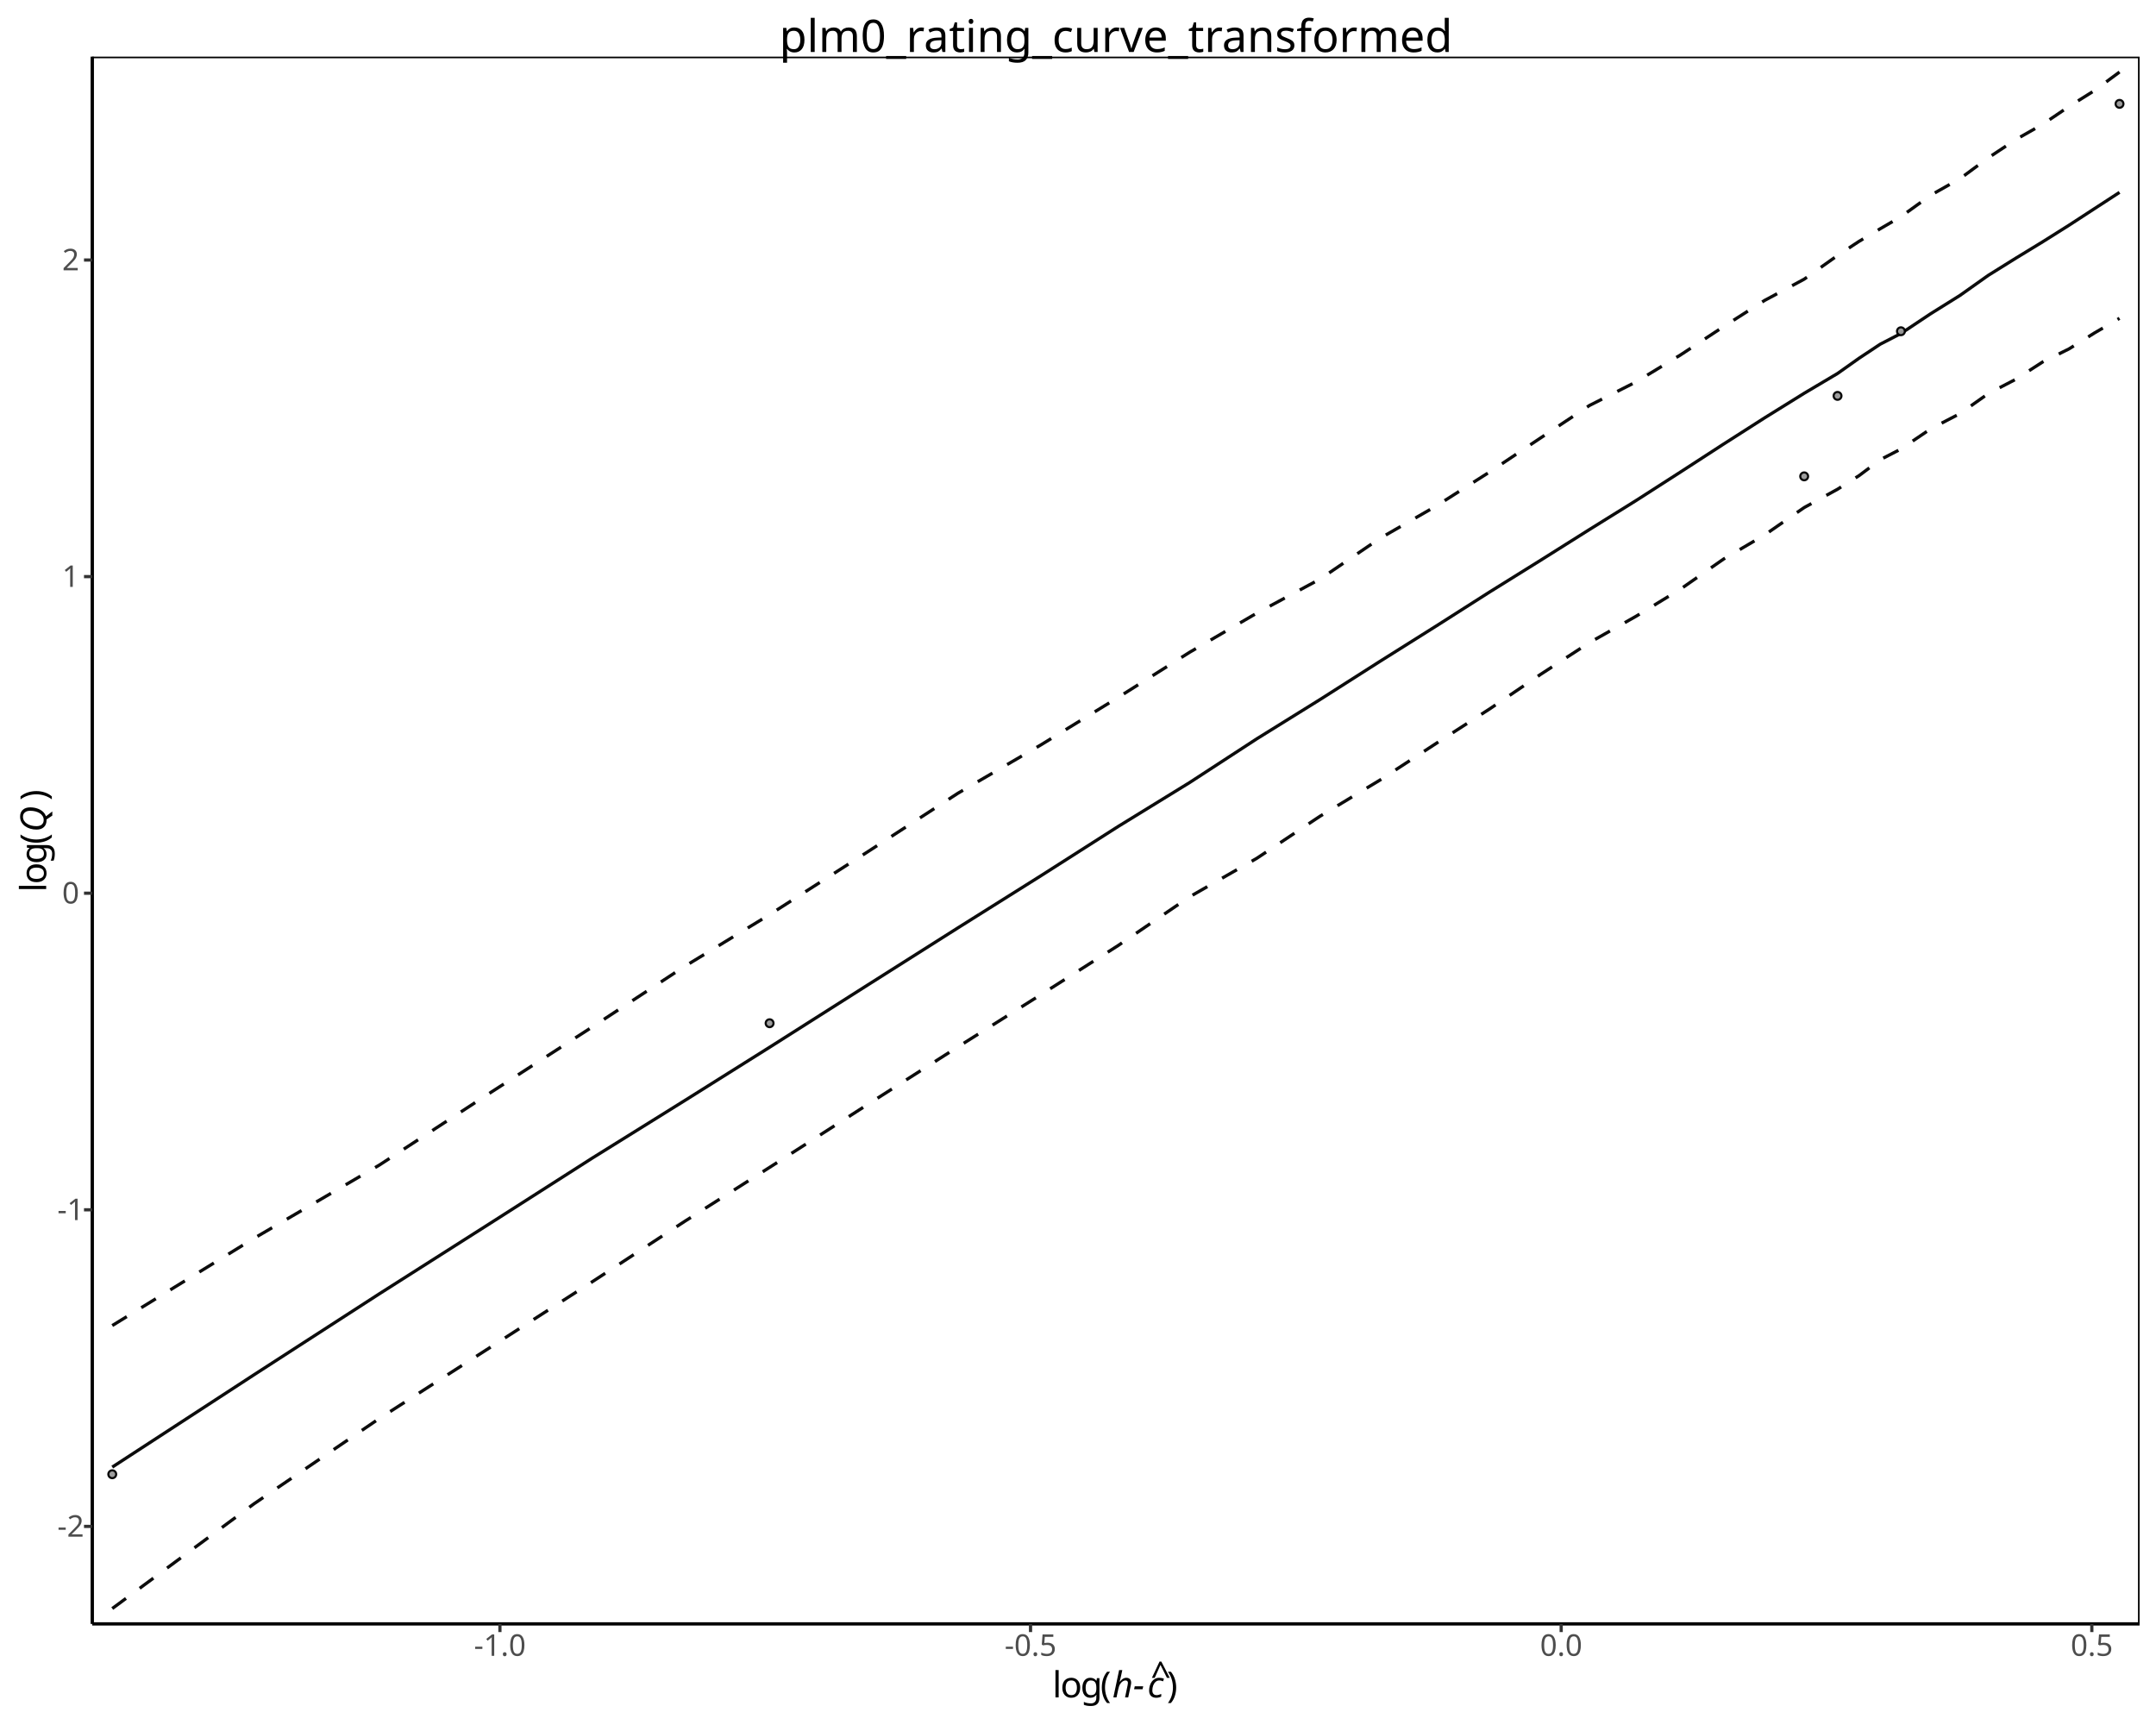
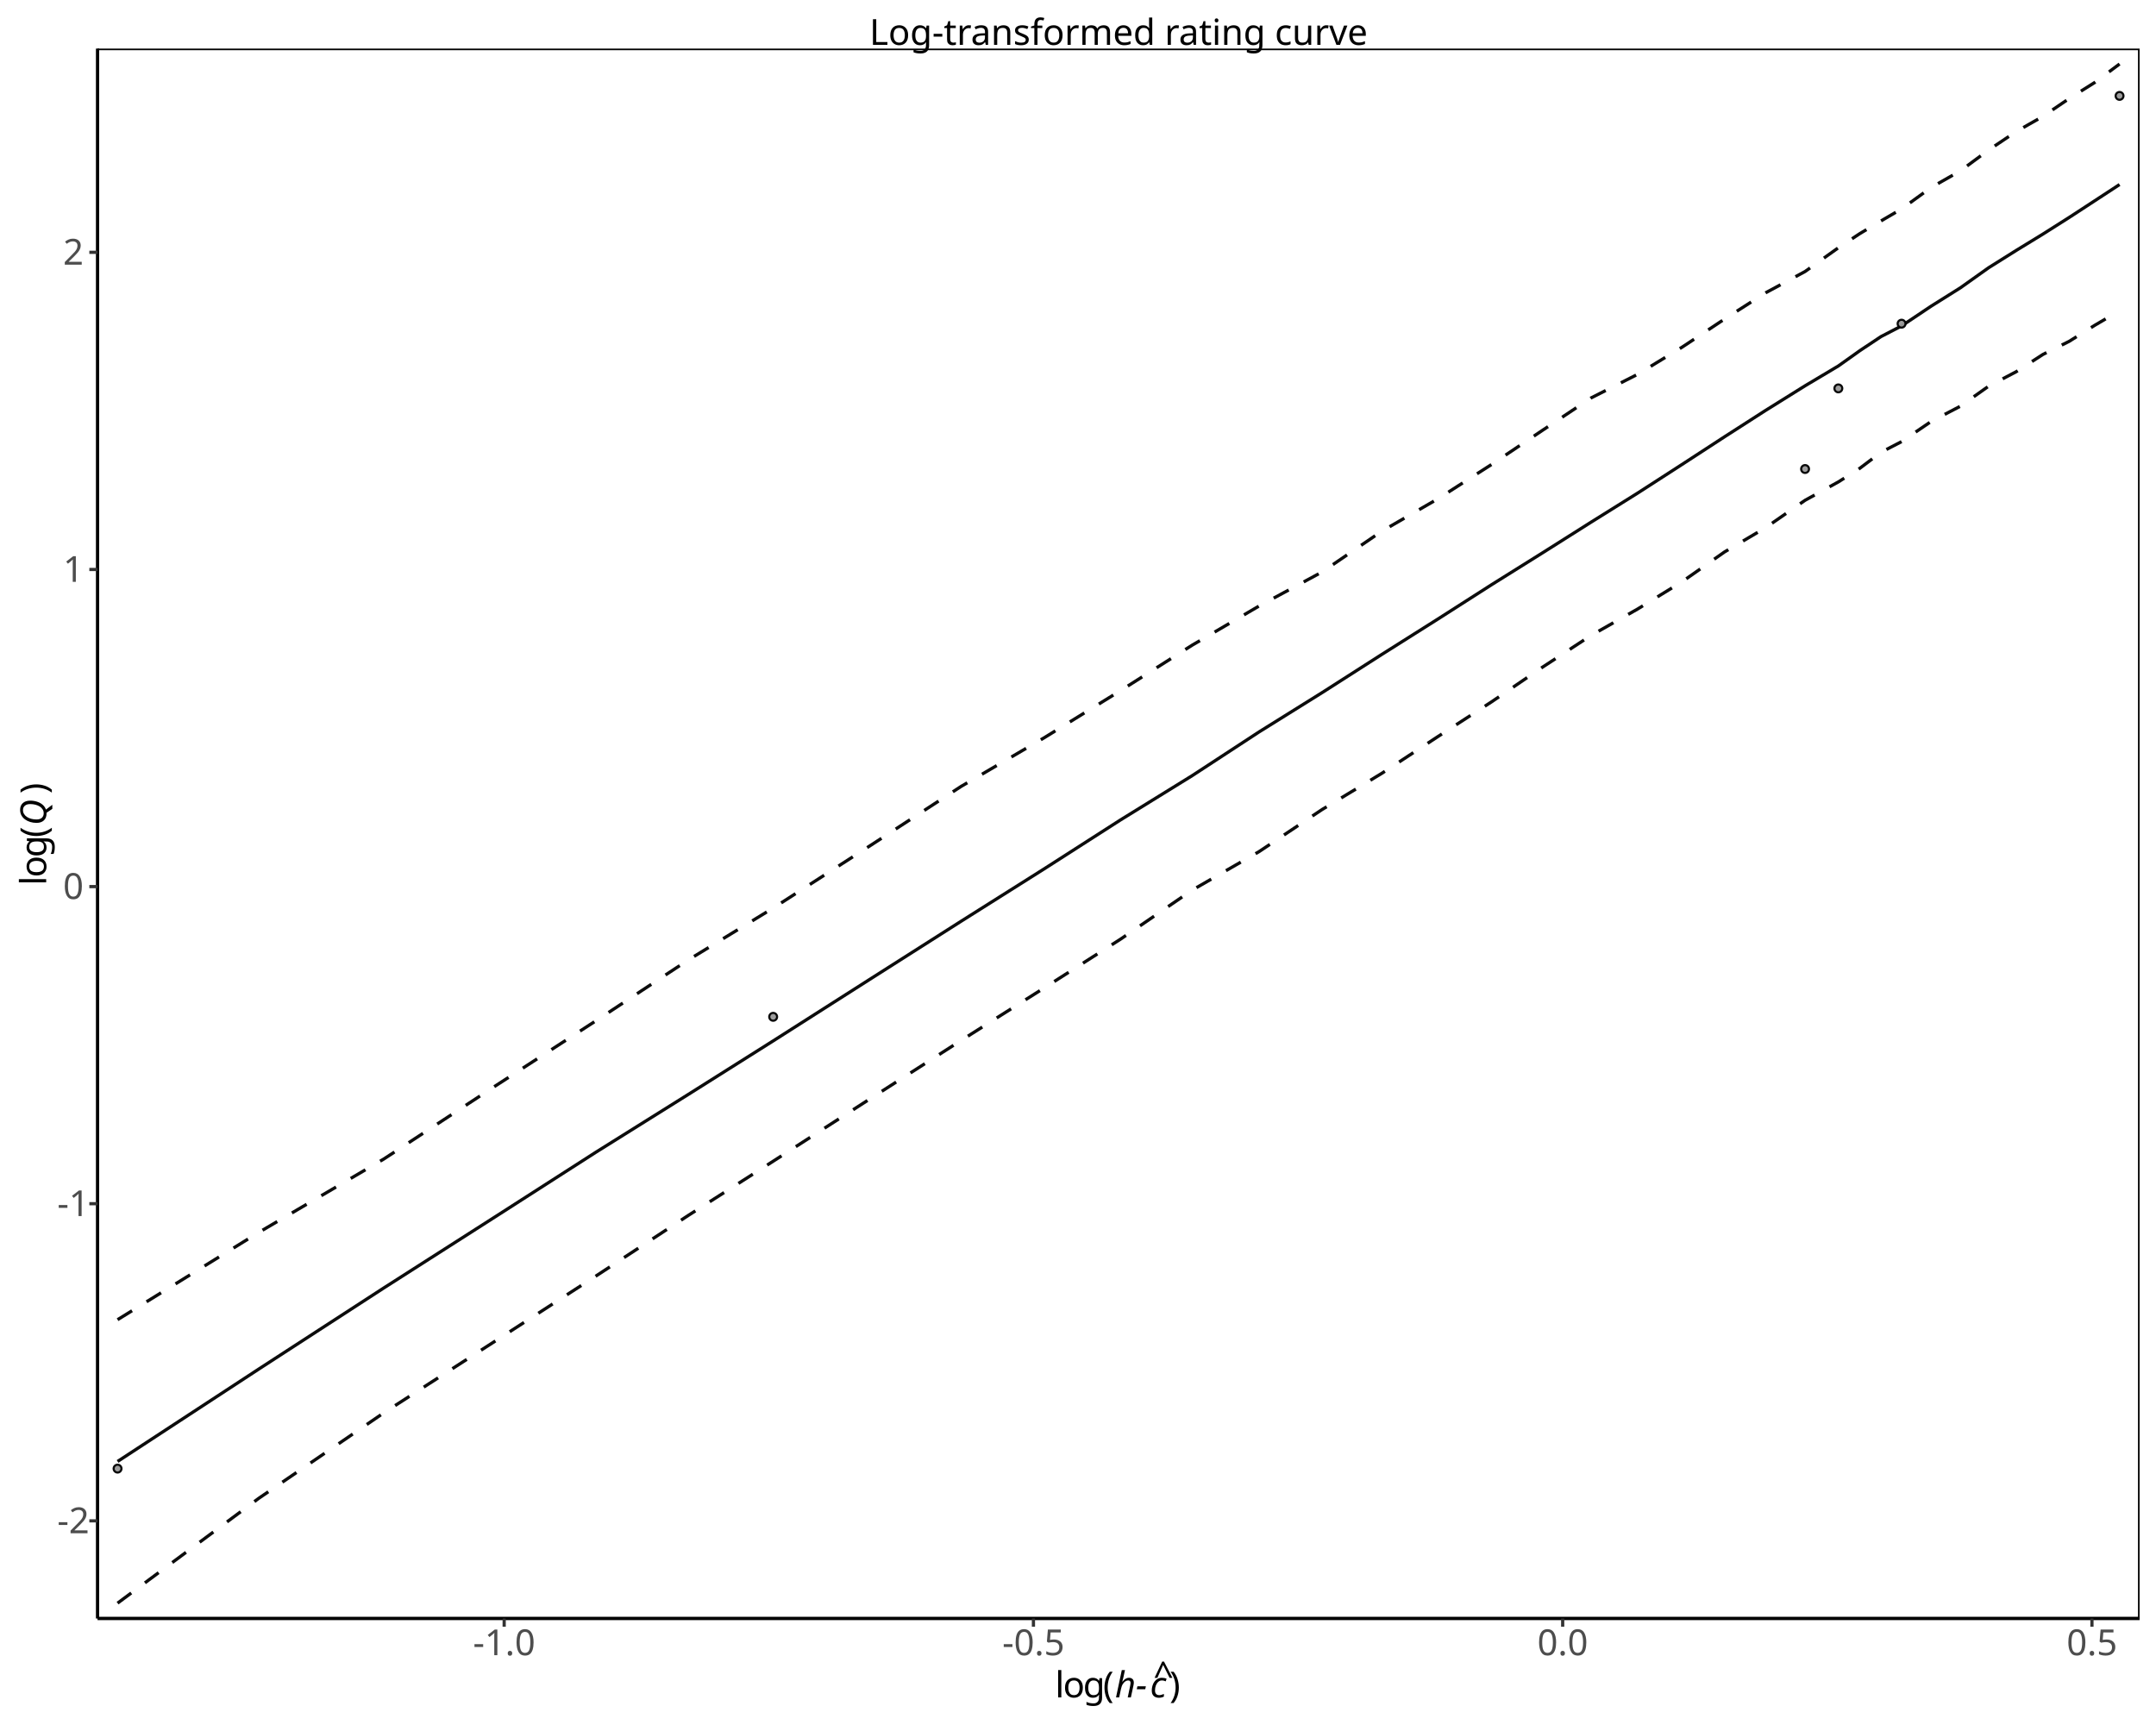
<svg xmlns="http://www.w3.org/2000/svg" class="svglite" data-engine-version="2.0" width="720.00pt" height="576.00pt" viewBox="0 0 720.00 576.00">
  <defs>
    <style type="text/css">
    .svglite line, .svglite polyline, .svglite polygon, .svglite path, .svglite rect, .svglite circle {
      fill: none;
      stroke: #000000;
      stroke-linecap: round;
      stroke-linejoin: round;
      stroke-miterlimit: 10.00;
    }
  </style>
  </defs>
  <rect width="100%" height="100%" style="stroke: none; fill: #FFFFFF;" />
  <defs>
    <clipPath id="cpMC4wMHw3MjAuMDB8MC4wMHw1NzYuMDA=">
      <rect x="0.00" y="0.00" width="720.00" height="576.00" />
    </clipPath>
  </defs>
  <g clip-path="url(#cpMC4wMHw3MjAuMDB8MC4wMHw1NzYuMDA=)">
    <rect x="0" y="0.00" width="720.00" height="576.00" style="stroke-width: 1.07; stroke: #FFFFFF; fill: #FFFFFF;" />
  </g>
  <defs>
-     <clipPath id="cpMzAuNzl8NzE0LjUyfDE4LjkyfDU0Mi4yNA==">
-       <rect x="30.79" y="18.92" width="683.73" height="523.33" />
+     <clipPath id="cpMzIuNTd8NzE0LjUyfDE2LjIzfDU0MC40NQ==">
+       <rect x="32.57" y="16.23" width="681.95" height="524.22" />
    </clipPath>
  </defs>
-   <g clip-path="url(#cpMzAuNzl8NzE0LjUyfDE4LjkyfDU0Mi4yNA==)">
-     <rect x="30.79" y="18.92" width="683.73" height="523.33" style="stroke-width: 1.07; stroke: none; fill: #FFFFFF;" />
-     <polyline points="37.49,489.88 84.85,459.04 126.62,432.06 163.98,408.30 197.78,386.71 228.63,367.51 257.01,349.69 289.85,328.85 319.91,309.82 347.62,292.42 373.32,276.03 397.28,261.30 419.72,246.69 440.82,233.59 460.74,220.90 479.60,209.05 497.50,197.65 514.55,187.04 530.81,176.81 546.36,167.14 561.25,157.58 575.55,148.31 589.29,139.53 602.51,131.32 613.65,124.71 620.85,119.61 627.91,114.93 634.82,111.36 644.81,104.72 654.53,98.65 663.98,91.95 673.20,86.20 682.17,80.73 690.93,75.22 699.47,69.66 707.82,64.23 " style="stroke-width: 1.07; stroke: #000000; stroke-opacity: 0.95; stroke-linecap: butt;" />
-     <polyline points="37.49,537.11 84.85,502.12 126.62,473.69 163.98,449.73 197.78,428.00 228.63,407.84 257.01,389.80 289.85,368.74 319.91,349.56 347.62,332.12 373.32,315.78 397.28,299.45 419.72,286.59 440.82,272.55 460.74,260.54 479.60,248.24 497.50,236.70 514.55,225.14 530.81,214.57 546.36,205.78 561.25,196.68 575.55,186.70 589.29,178.63 602.51,169.48 613.65,163.36 620.85,158.81 627.91,153.50 634.82,149.93 644.81,143.16 654.53,138.11 663.98,131.43 673.20,126.63 682.17,120.85 690.93,116.51 699.47,111.17 707.82,106.29 " style="stroke-width: 1.07; stroke: #000000; stroke-opacity: 0.95; stroke-dasharray: 5.69,5.69; stroke-linecap: butt;" />
-     <polyline points="37.49,442.62 84.85,413.48 126.62,389.07 163.98,364.72 197.78,342.92 228.63,322.69 257.01,305.41 289.85,284.37 319.91,264.87 347.62,248.72 373.32,232.93 397.28,217.80 419.72,204.72 440.82,193.37 460.74,179.82 479.60,168.98 497.50,157.57 514.55,146.19 530.81,135.39 546.36,127.53 561.25,118.49 575.55,109.08 589.29,100.32 602.51,93.22 613.65,85.31 620.85,80.58 627.91,76.38 634.82,72.35 644.81,65.15 654.53,59.67 663.98,52.71 673.20,46.58 682.17,41.50 690.93,35.57 699.47,30.23 707.82,24.05 " style="stroke-width: 1.07; stroke: #000000; stroke-opacity: 0.95; stroke-dasharray: 5.69,5.69; stroke-linecap: butt;" />
-     <circle cx="37.49" cy="492.27" r="1.31" style="stroke-width: 0.71; stroke: #000000; stroke-opacity: 0.95; fill: #999999; fill-opacity: 0.95;" />
-     <circle cx="257.01" cy="341.67" r="1.31" style="stroke-width: 0.71; stroke: #000000; stroke-opacity: 0.95; fill: #999999; fill-opacity: 0.95;" />
-     <circle cx="602.51" cy="159.06" r="1.31" style="stroke-width: 0.71; stroke: #000000; stroke-opacity: 0.95; fill: #999999; fill-opacity: 0.95;" />
-     <circle cx="613.65" cy="132.19" r="1.31" style="stroke-width: 0.71; stroke: #000000; stroke-opacity: 0.95; fill: #999999; fill-opacity: 0.95;" />
-     <circle cx="634.82" cy="110.61" r="1.31" style="stroke-width: 0.71; stroke: #000000; stroke-opacity: 0.95; fill: #999999; fill-opacity: 0.95;" />
-     <circle cx="707.82" cy="34.68" r="1.31" style="stroke-width: 0.71; stroke: #000000; stroke-opacity: 0.95; fill: #999999; fill-opacity: 0.95;" />
-     <rect x="30.79" y="18.92" width="683.73" height="523.33" style="stroke-width: 1.07;" />
+   <g clip-path="url(#cpMzIuNTd8NzE0LjUyfDE2LjIzfDU0MC40NQ==)">
+     <rect x="32.57" y="16.23" width="681.95" height="524.22" style="stroke-width: 1.07; stroke: none; fill: #FFFFFF;" />
+     <polyline points="39.26,488.00 86.49,457.10 128.15,430.08 165.41,406.28 199.12,384.66 229.89,365.42 258.20,347.57 290.96,326.70 320.94,307.63 348.57,290.21 374.20,273.78 398.10,259.02 420.48,244.39 441.53,231.27 461.40,218.56 480.21,206.69 498.07,195.27 515.07,184.64 531.29,174.39 546.80,164.71 561.65,155.13 575.91,145.85 589.61,137.05 602.81,128.82 613.92,122.20 621.10,117.09 628.13,112.41 635.03,108.83 644.99,102.18 654.68,96.10 664.12,89.39 673.30,83.63 682.26,78.15 690.99,72.62 699.51,67.06 707.83,61.62 " style="stroke-width: 1.07; stroke: #000000; stroke-opacity: 0.95; stroke-linecap: butt;" />
+     <polyline points="39.26,535.31 86.49,500.25 128.15,471.78 165.41,447.78 199.12,426.01 229.89,405.82 258.20,387.75 290.96,366.65 320.94,347.43 348.57,329.97 374.20,313.60 398.10,297.24 420.48,284.36 441.53,270.30 461.40,258.26 480.21,245.94 498.07,234.38 515.07,222.81 531.29,212.21 546.80,203.41 561.65,194.30 575.91,184.30 589.61,176.21 602.81,167.05 613.92,160.92 621.10,156.36 628.13,151.04 635.03,147.47 644.99,140.68 654.68,135.63 664.12,128.94 673.30,124.13 682.26,118.34 690.99,113.99 699.51,108.64 707.83,103.75 " style="stroke-width: 1.07; stroke: #000000; stroke-opacity: 0.95; stroke-dasharray: 5.69,5.69; stroke-linecap: butt;" />
+     <polyline points="39.26,440.66 86.49,411.47 128.15,387.02 165.41,362.62 199.12,340.78 229.89,320.52 258.20,303.21 290.96,282.14 320.94,262.61 348.57,246.43 374.20,230.61 398.10,215.45 420.48,202.35 441.53,190.98 461.40,177.41 480.21,166.55 498.07,155.12 515.07,143.72 531.29,132.90 546.80,125.03 561.65,115.98 575.91,106.54 589.61,97.78 602.81,90.66 613.92,82.73 621.10,78.00 628.13,73.79 635.03,69.76 644.99,62.55 654.68,57.05 664.12,50.08 673.30,43.94 682.26,38.85 690.99,32.91 699.51,27.56 707.83,21.37 " style="stroke-width: 1.07; stroke: #000000; stroke-opacity: 0.95; stroke-dasharray: 5.69,5.69; stroke-linecap: butt;" />
+     <circle cx="39.26" cy="490.39" r="1.31" style="stroke-width: 0.71; stroke: #000000; stroke-opacity: 0.95; fill: #999999; fill-opacity: 0.95;" />
+     <circle cx="258.20" cy="339.53" r="1.31" style="stroke-width: 0.71; stroke: #000000; stroke-opacity: 0.95; fill: #999999; fill-opacity: 0.95;" />
+     <circle cx="602.81" cy="156.61" r="1.31" style="stroke-width: 0.71; stroke: #000000; stroke-opacity: 0.95; fill: #999999; fill-opacity: 0.95;" />
+     <circle cx="613.92" cy="129.69" r="1.31" style="stroke-width: 0.71; stroke: #000000; stroke-opacity: 0.95; fill: #999999; fill-opacity: 0.95;" />
+     <circle cx="635.03" cy="108.08" r="1.31" style="stroke-width: 0.71; stroke: #000000; stroke-opacity: 0.95; fill: #999999; fill-opacity: 0.95;" />
+     <circle cx="707.83" cy="32.02" r="1.31" style="stroke-width: 0.71; stroke: #000000; stroke-opacity: 0.95; fill: #999999; fill-opacity: 0.95;" />
+     <rect x="32.57" y="16.23" width="681.95" height="524.22" style="stroke-width: 1.07;" />
  </g>
  <g clip-path="url(#cpMC4wMHw3MjAuMDB8MC4wMHw1NzYuMDA=)">
-     <polyline points="30.79,542.24 30.79,18.92 " style="stroke-width: 1.07; stroke-linecap: butt;" />
-     <text x="23.61" y="513.12" text-anchor="middle" style="font-size: 10.00px; fill: #4D4D4D; font-family: sans;" textLength="8.89px" lengthAdjust="spacingAndGlyphs">-2</text>
-     <text x="23.61" y="407.41" text-anchor="middle" style="font-size: 10.00px; fill: #4D4D4D; font-family: sans;" textLength="8.89px" lengthAdjust="spacingAndGlyphs">-1</text>
-     <text x="23.61" y="301.69" text-anchor="middle" style="font-size: 10.00px; fill: #4D4D4D; font-family: sans;" textLength="5.56px" lengthAdjust="spacingAndGlyphs">0</text>
-     <text x="23.61" y="195.98" text-anchor="middle" style="font-size: 10.00px; fill: #4D4D4D; font-family: sans;" textLength="5.56px" lengthAdjust="spacingAndGlyphs">1</text>
-     <text x="23.61" y="90.26" text-anchor="middle" style="font-size: 10.00px; fill: #4D4D4D; font-family: sans;" textLength="5.56px" lengthAdjust="spacingAndGlyphs">2</text>
-     <polyline points="28.05,509.68 30.79,509.68 " style="stroke-width: 1.07; stroke: #333333; stroke-linecap: butt;" />
-     <polyline points="28.05,403.97 30.79,403.97 " style="stroke-width: 1.07; stroke: #333333; stroke-linecap: butt;" />
-     <polyline points="28.05,298.25 30.79,298.25 " style="stroke-width: 1.07; stroke: #333333; stroke-linecap: butt;" />
-     <polyline points="28.05,192.54 30.79,192.54 " style="stroke-width: 1.07; stroke: #333333; stroke-linecap: butt;" />
-     <polyline points="28.05,86.82 30.79,86.82 " style="stroke-width: 1.07; stroke: #333333; stroke-linecap: butt;" />
-     <polyline points="30.79,542.24 714.52,542.24 " style="stroke-width: 1.07; stroke-linecap: butt;" />
-     <polyline points="166.95,544.98 166.95,542.24 " style="stroke-width: 1.07; stroke: #333333; stroke-linecap: butt;" />
-     <polyline points="344.15,544.98 344.15,542.24 " style="stroke-width: 1.07; stroke: #333333; stroke-linecap: butt;" />
-     <polyline points="521.36,544.98 521.36,542.24 " style="stroke-width: 1.07; stroke: #333333; stroke-linecap: butt;" />
-     <polyline points="698.57,544.98 698.57,542.24 " style="stroke-width: 1.07; stroke: #333333; stroke-linecap: butt;" />
-     <text x="166.95" y="552.90" text-anchor="middle" style="font-size: 10.00px; fill: #4D4D4D; font-family: sans;" textLength="17.23px" lengthAdjust="spacingAndGlyphs">-1.0</text>
-     <text x="344.15" y="552.90" text-anchor="middle" style="font-size: 10.00px; fill: #4D4D4D; font-family: sans;" textLength="17.23px" lengthAdjust="spacingAndGlyphs">-0.5</text>
-     <text x="521.36" y="552.90" text-anchor="middle" style="font-size: 10.00px; fill: #4D4D4D; font-family: sans;" textLength="13.90px" lengthAdjust="spacingAndGlyphs">0.0</text>
-     <text x="698.57" y="552.90" text-anchor="middle" style="font-size: 10.00px; fill: #4D4D4D; font-family: sans;" textLength="13.90px" lengthAdjust="spacingAndGlyphs">0.5</text>
-     <text x="351.46" y="566.78" style="font-size: 12.00px; font-family: sans;" textLength="2.66px" lengthAdjust="spacingAndGlyphs">l</text>
-     <text x="354.12" y="566.78" style="font-size: 12.00px; font-family: sans;" textLength="6.67px" lengthAdjust="spacingAndGlyphs">o</text>
-     <text x="360.80" y="566.78" style="font-size: 12.00px; font-family: sans;" textLength="6.67px" lengthAdjust="spacingAndGlyphs">g</text>
-     <text x="367.47" y="566.78" style="font-size: 12.00px; font-family: sans;" textLength="4.00px" lengthAdjust="spacingAndGlyphs">(</text>
-     <text x="371.47" y="566.78" style="font-size: 12.00px; font-style: italic; font-family: sans;" textLength="10.67px" lengthAdjust="spacingAndGlyphs">h-</text>
-     <text x="383.17" y="566.78" style="font-size: 12.00px; font-style: italic; font-family: sans;" textLength="6.00px" lengthAdjust="spacingAndGlyphs">c</text>
-     <text x="384.23" y="563.45" style="font-size: 12.00px; font-style: italic; font-family: sans;" textLength="5.63px" lengthAdjust="spacingAndGlyphs">^</text>
-     <text x="389.66" y="566.78" style="font-size: 12.00px; font-family: sans;" textLength="4.00px" lengthAdjust="spacingAndGlyphs">)</text>
-     <text transform="translate(15.42,297.88) rotate(-90)" style="font-size: 12.00px; font-family: sans;" textLength="2.66px" lengthAdjust="spacingAndGlyphs">l</text>
-     <text transform="translate(15.42,295.22) rotate(-90)" style="font-size: 12.00px; font-family: sans;" textLength="6.67px" lengthAdjust="spacingAndGlyphs">o</text>
-     <text transform="translate(15.42,288.54) rotate(-90)" style="font-size: 12.00px; font-family: sans;" textLength="6.67px" lengthAdjust="spacingAndGlyphs">g</text>
-     <text transform="translate(15.42,281.87) rotate(-90)" style="font-size: 12.00px; font-family: sans;" textLength="4.00px" lengthAdjust="spacingAndGlyphs">(</text>
-     <text transform="translate(15.42,277.87) rotate(-90)" style="font-size: 12.00px; font-style: italic; font-family: sans;" textLength="9.34px" lengthAdjust="spacingAndGlyphs">Q</text>
-     <text transform="translate(15.42,267.28) rotate(-90)" style="font-size: 12.00px; font-family: sans;" textLength="4.00px" lengthAdjust="spacingAndGlyphs">)</text>
-     <text x="372.66" y="17.36" text-anchor="middle" style="font-size: 15.00px; font-family: sans;" textLength="211.81px" lengthAdjust="spacingAndGlyphs">plm0_rating_curve_transformed</text>
+     <polyline points="32.57,540.45 32.57,16.23 " style="stroke-width: 1.07; stroke-linecap: butt;" />
+     <text x="24.49" y="511.96" text-anchor="middle" style="font-size: 12.00px; fill: #4D4D4D; font-family: sans;" textLength="10.67px" lengthAdjust="spacingAndGlyphs">-2</text>
+     <text x="24.49" y="406.07" text-anchor="middle" style="font-size: 12.00px; fill: #4D4D4D; font-family: sans;" textLength="10.67px" lengthAdjust="spacingAndGlyphs">-1</text>
+     <text x="24.49" y="300.17" text-anchor="middle" style="font-size: 12.00px; fill: #4D4D4D; font-family: sans;" textLength="6.67px" lengthAdjust="spacingAndGlyphs">0</text>
+     <text x="24.49" y="194.28" text-anchor="middle" style="font-size: 12.00px; fill: #4D4D4D; font-family: sans;" textLength="6.67px" lengthAdjust="spacingAndGlyphs">1</text>
+     <text x="24.49" y="88.38" text-anchor="middle" style="font-size: 12.00px; fill: #4D4D4D; font-family: sans;" textLength="6.67px" lengthAdjust="spacingAndGlyphs">2</text>
+     <polyline points="29.83,507.83 32.57,507.83 " style="stroke-width: 1.07; stroke: #333333; stroke-linecap: butt;" />
+     <polyline points="29.83,401.94 32.57,401.94 " style="stroke-width: 1.07; stroke: #333333; stroke-linecap: butt;" />
+     <polyline points="29.83,296.04 32.57,296.04 " style="stroke-width: 1.07; stroke: #333333; stroke-linecap: butt;" />
+     <polyline points="29.83,190.15 32.57,190.15 " style="stroke-width: 1.07; stroke: #333333; stroke-linecap: butt;" />
+     <polyline points="29.83,84.25 32.57,84.25 " style="stroke-width: 1.07; stroke: #333333; stroke-linecap: butt;" />
+     <polyline points="32.57,540.45 714.52,540.45 " style="stroke-width: 1.07; stroke-linecap: butt;" />
+     <polyline points="168.37,543.19 168.37,540.45 " style="stroke-width: 1.07; stroke: #333333; stroke-linecap: butt;" />
+     <polyline points="345.12,543.19 345.12,540.45 " style="stroke-width: 1.07; stroke: #333333; stroke-linecap: butt;" />
+     <polyline points="521.86,543.19 521.86,540.45 " style="stroke-width: 1.07; stroke: #333333; stroke-linecap: butt;" />
+     <polyline points="698.61,543.19 698.61,540.45 " style="stroke-width: 1.07; stroke: #333333; stroke-linecap: butt;" />
+     <text x="168.37" y="552.70" text-anchor="middle" style="font-size: 12.00px; fill: #4D4D4D; font-family: sans;" textLength="20.68px" lengthAdjust="spacingAndGlyphs">-1.0</text>
+     <text x="345.12" y="552.70" text-anchor="middle" style="font-size: 12.00px; fill: #4D4D4D; font-family: sans;" textLength="20.68px" lengthAdjust="spacingAndGlyphs">-0.5</text>
+     <text x="521.86" y="552.70" text-anchor="middle" style="font-size: 12.00px; fill: #4D4D4D; font-family: sans;" textLength="16.68px" lengthAdjust="spacingAndGlyphs">0.0</text>
+     <text x="698.61" y="552.70" text-anchor="middle" style="font-size: 12.00px; fill: #4D4D4D; font-family: sans;" textLength="16.68px" lengthAdjust="spacingAndGlyphs">0.5</text>
+     <text x="352.35" y="566.78" style="font-size: 12.00px; font-family: sans;" textLength="2.66px" lengthAdjust="spacingAndGlyphs">l</text>
+     <text x="355.01" y="566.78" style="font-size: 12.00px; font-family: sans;" textLength="6.67px" lengthAdjust="spacingAndGlyphs">o</text>
+     <text x="361.68" y="566.78" style="font-size: 12.00px; font-family: sans;" textLength="6.67px" lengthAdjust="spacingAndGlyphs">g</text>
+     <text x="368.36" y="566.78" style="font-size: 12.00px; font-family: sans;" textLength="4.00px" lengthAdjust="spacingAndGlyphs">(</text>
+     <text x="372.36" y="566.78" style="font-size: 12.00px; font-style: italic; font-family: sans;" textLength="10.67px" lengthAdjust="spacingAndGlyphs">h-</text>
+     <text x="384.06" y="566.78" style="font-size: 12.00px; font-style: italic; font-family: sans;" textLength="6.00px" lengthAdjust="spacingAndGlyphs">c</text>
+     <text x="385.12" y="563.45" style="font-size: 12.00px; font-style: italic; font-family: sans;" textLength="5.63px" lengthAdjust="spacingAndGlyphs">^</text>
+     <text x="390.55" y="566.78" style="font-size: 12.00px; font-family: sans;" textLength="4.00px" lengthAdjust="spacingAndGlyphs">)</text>
+     <text transform="translate(15.42,295.64) rotate(-90)" style="font-size: 12.00px; font-family: sans;" textLength="2.66px" lengthAdjust="spacingAndGlyphs">l</text>
+     <text transform="translate(15.42,292.98) rotate(-90)" style="font-size: 12.00px; font-family: sans;" textLength="6.67px" lengthAdjust="spacingAndGlyphs">o</text>
+     <text transform="translate(15.42,286.30) rotate(-90)" style="font-size: 12.00px; font-family: sans;" textLength="6.67px" lengthAdjust="spacingAndGlyphs">g</text>
+     <text transform="translate(15.42,279.63) rotate(-90)" style="font-size: 12.00px; font-family: sans;" textLength="4.00px" lengthAdjust="spacingAndGlyphs">(</text>
+     <text transform="translate(15.42,275.63) rotate(-90)" style="font-size: 12.00px; font-style: italic; font-family: sans;" textLength="9.34px" lengthAdjust="spacingAndGlyphs">Q</text>
+     <text transform="translate(15.42,265.04) rotate(-90)" style="font-size: 12.00px; font-family: sans;" textLength="4.00px" lengthAdjust="spacingAndGlyphs">)</text>
+     <text x="373.55" y="14.98" text-anchor="middle" style="font-size: 12.00px; font-family: sans;" textLength="154.09px" lengthAdjust="spacingAndGlyphs">Log-transformed rating curve</text>
  </g>
</svg>
